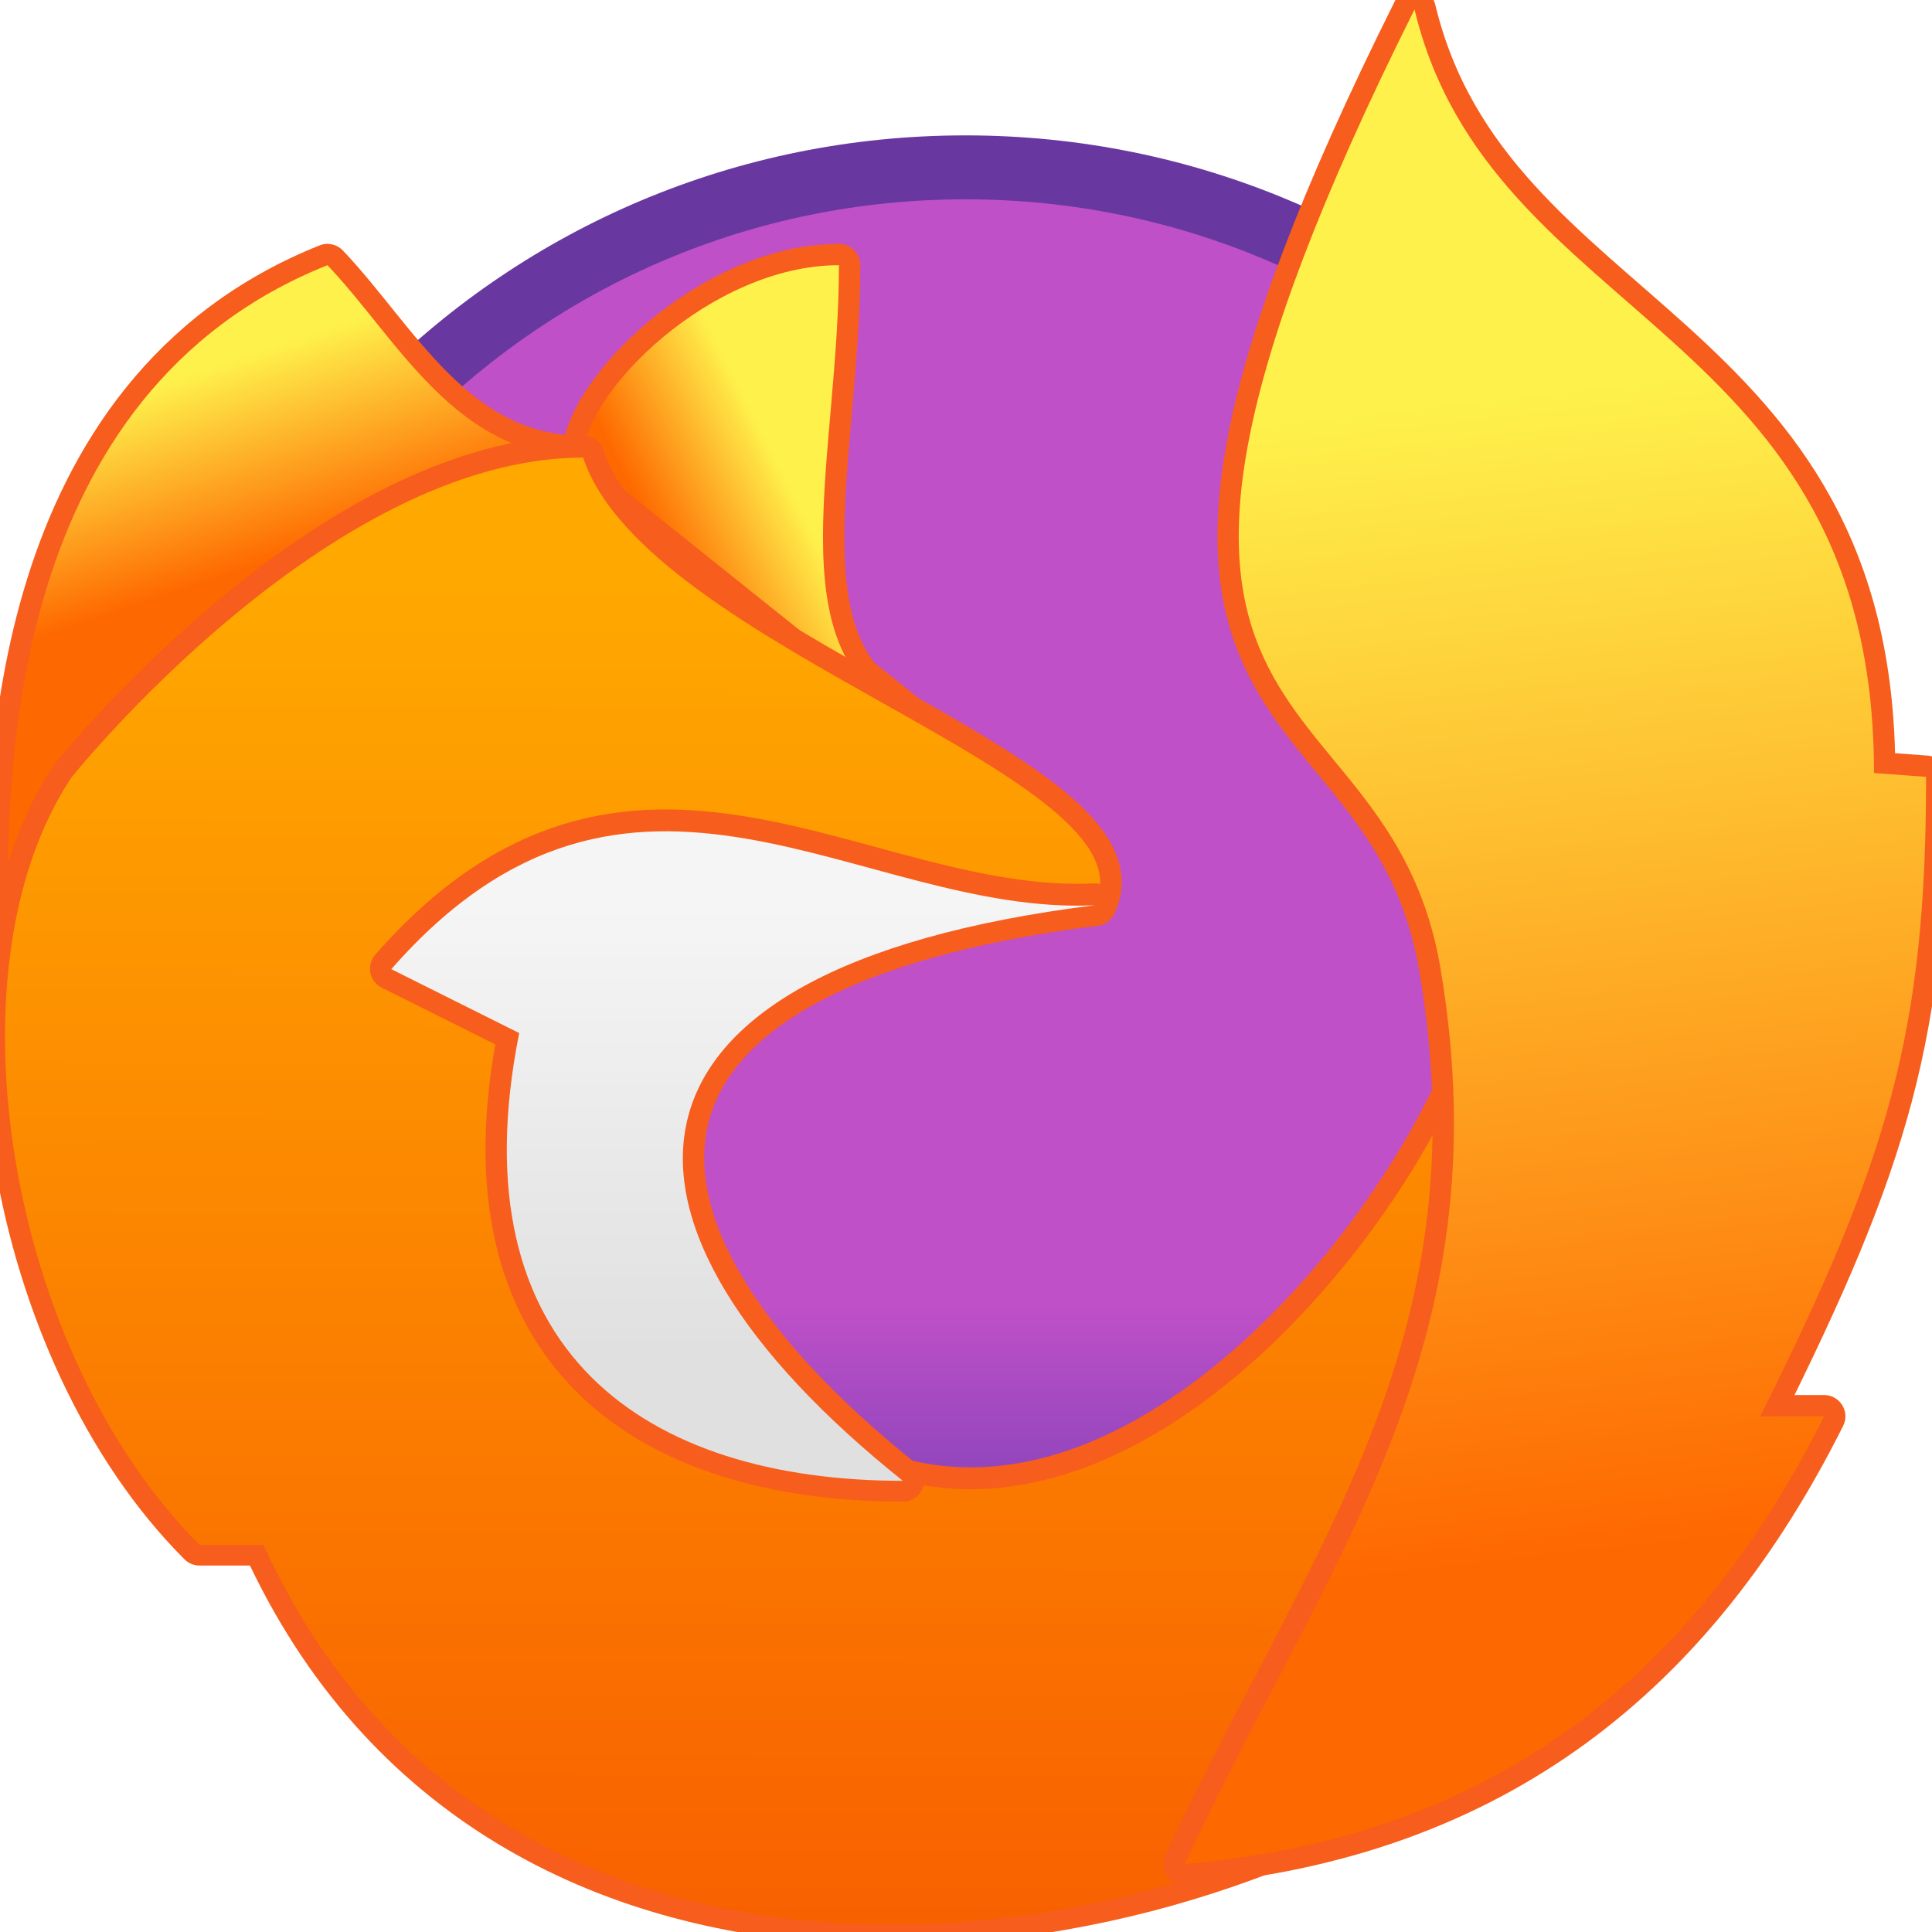
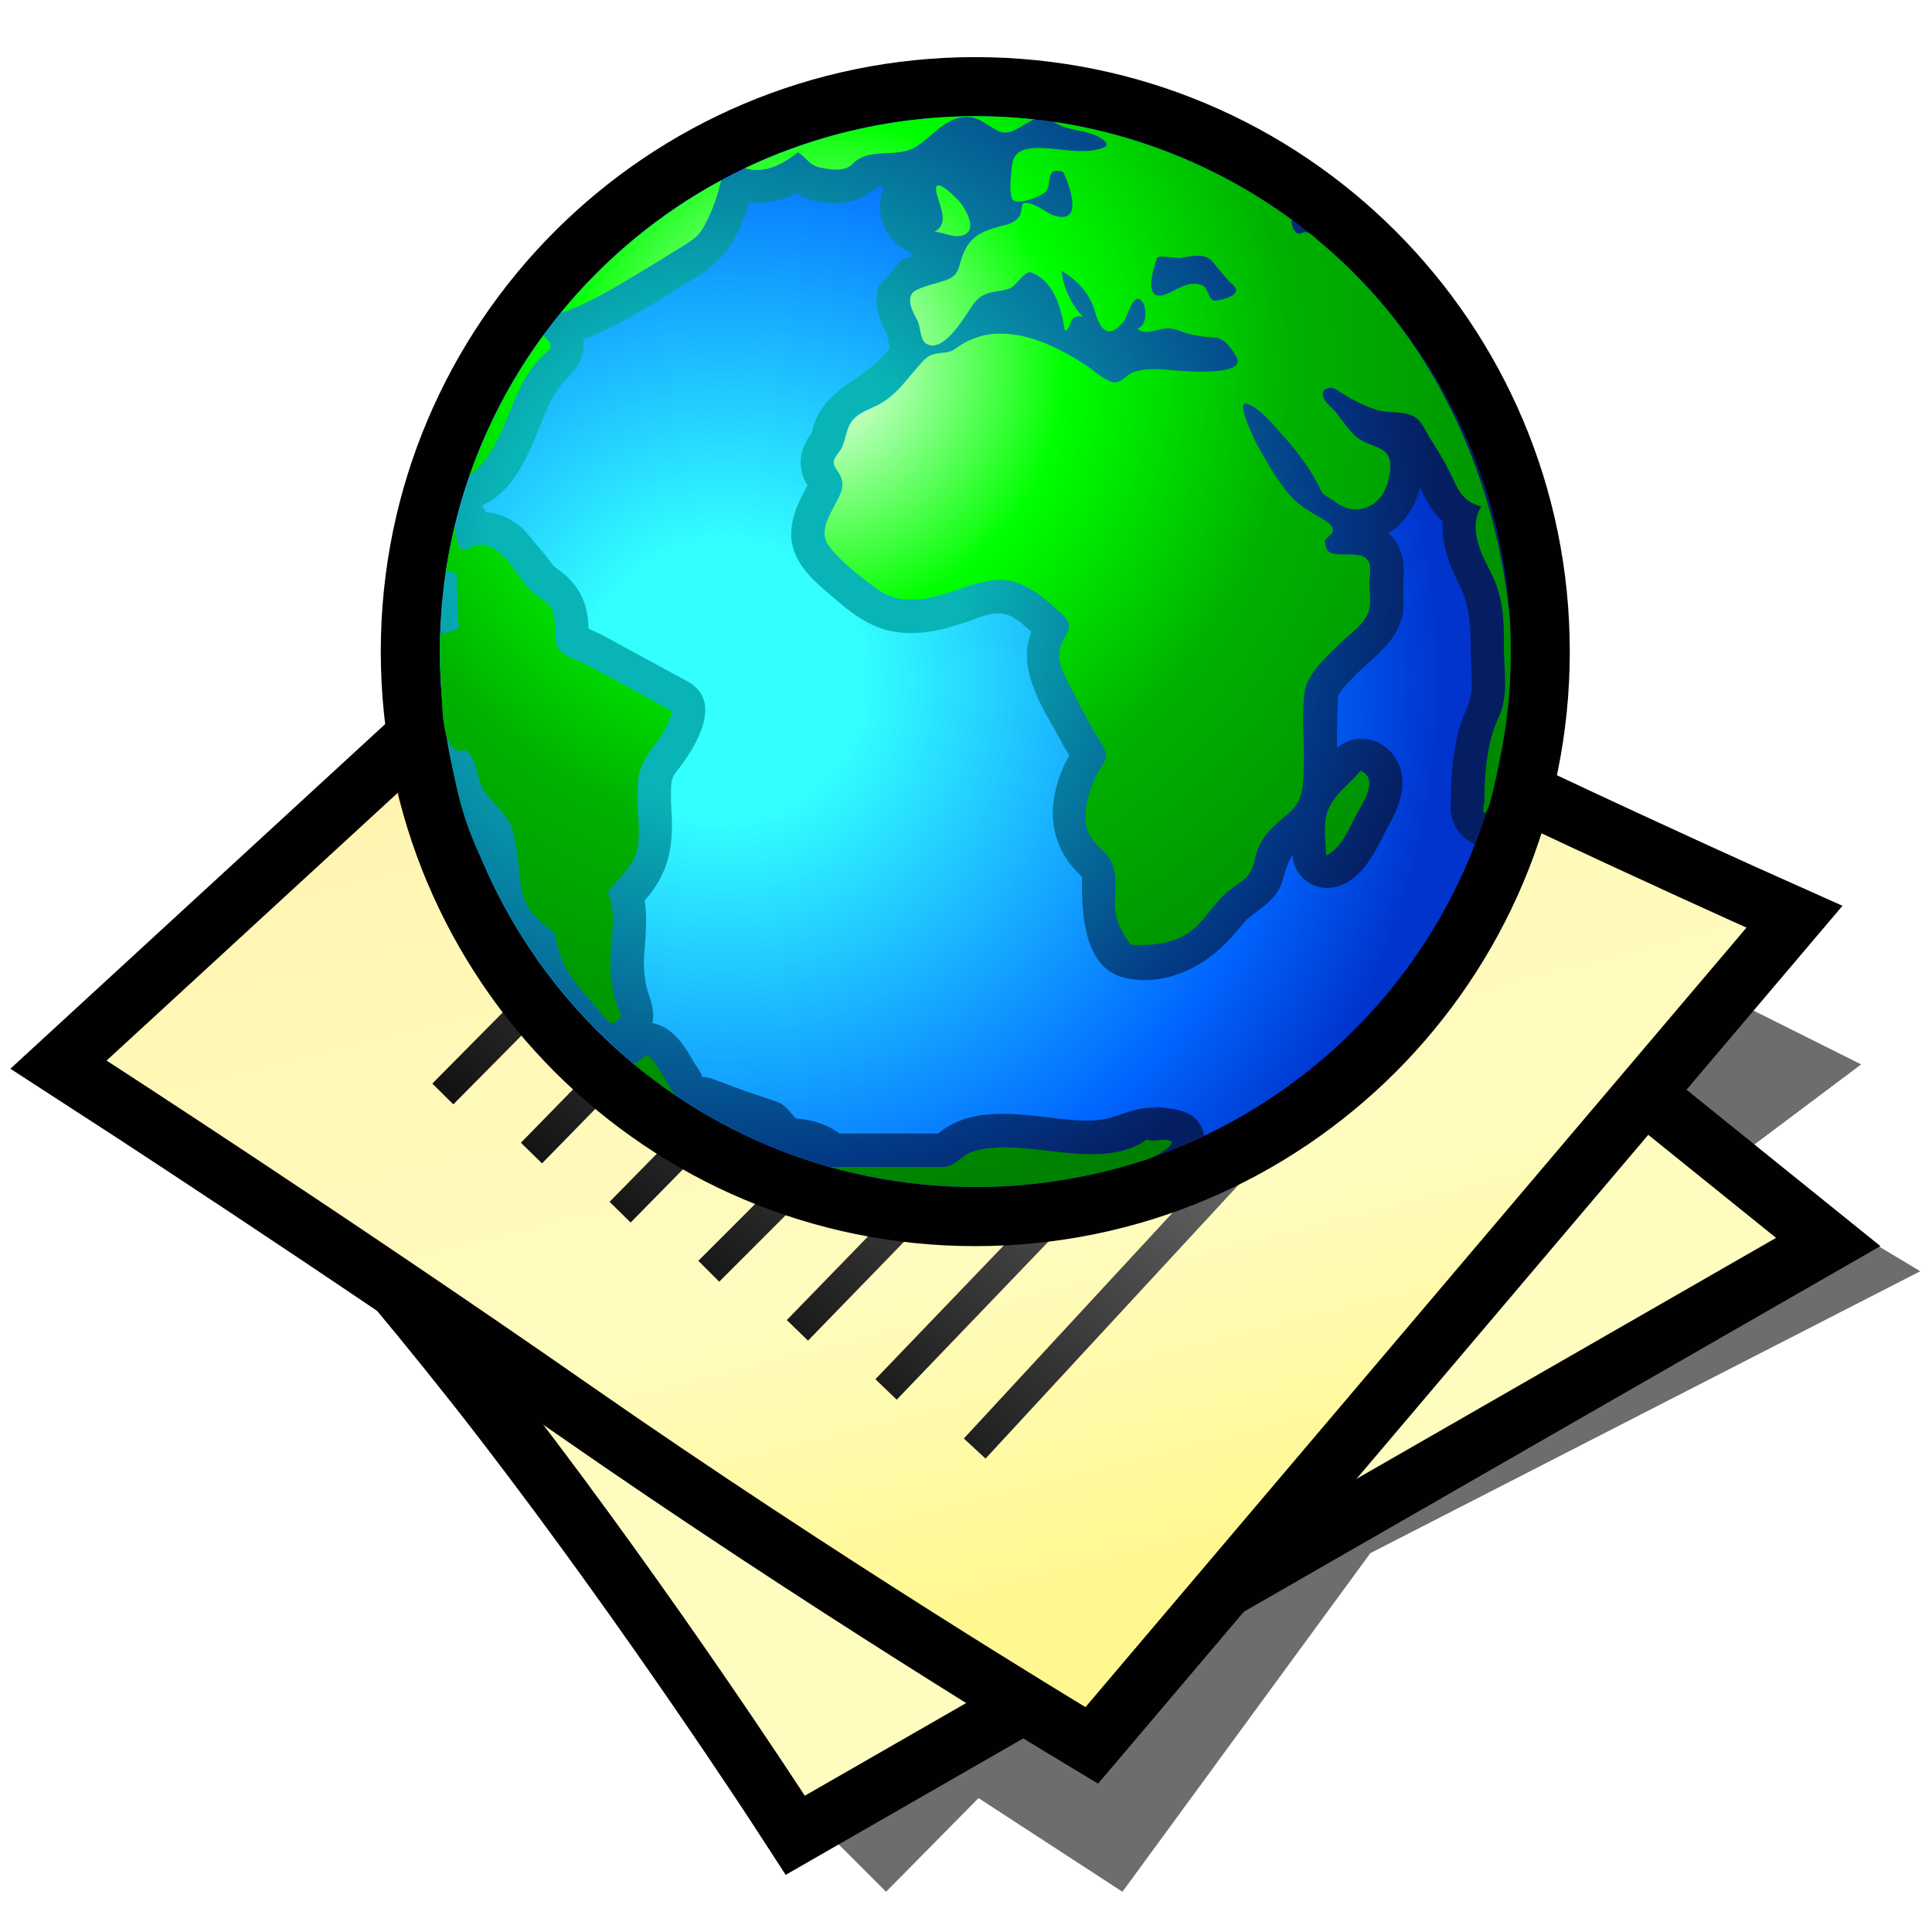
- <svg xmlns="http://www.w3.org/2000/svg" version="1.1" id="svg8" x="0px" y="0px" width="24px" height="24px" viewBox="4 4 24 24" enable-background="new 4 4 24 24" xml:space="preserve">
-   <g id="layer1" transform="translate(0,-288.5333)">
-     <g id="g4088" transform="translate(2.916612,0.2725575)">
-       <g id="g2574" transform="matrix(0.2645833,0,0,0.2645833,11.90623,214.5427)">
-         <path id="path4628" fill="#6838A0" d="M4.42,300.094c21.625,0,39.032,17.408,39.032,39.034     c0,21.623-17.407,39.034-39.032,39.034s-39.034-17.41-39.034-39.034C-34.614,317.502-17.206,300.094,4.42,300.094z" />
-         <linearGradient id="path4630_1_" gradientUnits="userSpaceOnUse" x1="-771.195" y1="363.176" x2="-771.195" y2="368.639" gradientTransform="matrix(3.2396 0 0 -3.2396 2502.773 1549.112)">
-           <stop offset="0" style="stop-color:#5A39AE" />
-           <stop offset="1" style="stop-color:#C050C8" />
-         </linearGradient>
-         <path id="path4630" fill="url(#path4630_1_)" d="M4.42,303.096     c19.961,0,36.027,16.07,36.027,36.031c0,19.962-16.067,36.029-36.027,36.029s-36.031-16.067-36.031-36.029     C-31.611,319.167-15.541,303.096,4.42,303.096z" />
-       </g>
-       <path id="path1244-9" fill="none" stroke="#F75D1C" stroke-width="0.529" stroke-linecap="round" stroke-linejoin="round" d="    M8.328,297.938c0-0.794,1.589-2.383,3.178-2.383c0,2.383-0.794,4.766,0.794,5.561L8.328,297.938z" />
-       <linearGradient id="path1244-3-2_1_" gradientUnits="userSpaceOnUse" x1="17.79" y1="50.562" x2="19.379" y2="51.356" gradientTransform="matrix(1 0 0 -1 -8.3364 349.957)">
-         <stop offset="0" style="stop-color:#FE6800" />
-         <stop offset="1" style="stop-color:#FEF14C" />
-       </linearGradient>
-       <path id="path1244-3-2" fill="url(#path1244-3-2_1_)" d="    M8.327,297.938c0-0.794,1.589-2.383,3.178-2.383c0,2.383-0.793,4.767,0.795,5.561L8.327,297.938z" />
-       <path id="path1227-28" fill="none" stroke="#F75D1C" stroke-width="0.529" stroke-linecap="round" stroke-linejoin="round" d="    M8.328,297.938c-1.589,0-2.306-1.471-3.177-2.383c-3.973,1.588-3.973,6.355-3.973,7.944L8.328,297.938z" />
-       <linearGradient id="path1227-2-9_1_" gradientUnits="userSpaceOnUse" x1="12.613" y1="50.667" x2="11.819" y2="53.05" gradientTransform="matrix(1 0 0 -1 -8.3364 349.957)">
-         <stop offset="0" style="stop-color:#FE6800" />
-         <stop offset="1" style="stop-color:#FEF14C" />
-       </linearGradient>
-       <path id="path1227-2-9" fill="url(#path1227-2-9_1_)" d="    M8.328,297.938c-1.589,0-2.306-1.471-3.177-2.383c-3.973,1.588-3.973,6.355-3.973,7.944L8.328,297.938z" />
-       <path id="path1261-73" fill="none" stroke="#F75D1C" stroke-width="0.529" stroke-linecap="round" stroke-linejoin="round" d="    M8.328,297.938c-3.177,0-6.355,3.973-6.355,3.973c-1.589,2.383-0.794,7.149,1.589,9.533h0.795    c2.921,6.403,11.153,5.335,15.094,2.383v-8.739c-0.795,2.384-3.972,6.356-7.15,5.562l-0.001,0.006    c-7.149-4.773,0.001-7.156,2.385-7.156C15.478,301.911,9.122,300.322,8.328,297.938L8.328,297.938z" />
-       <linearGradient id="path1261-73-5_1_" gradientUnits="userSpaceOnUse" x1="18.625" y1="32.973" x2="18.644" y2="50.425" gradientTransform="matrix(1 0 0 -1 -8.3364 349.957)">
-         <stop offset="0" style="stop-color:#F85D00" />
-         <stop offset="1" style="stop-color:#FFA800" />
-       </linearGradient>
-       <path id="path1261-73-5" fill="url(#path1261-73-5_1_)" d="    M8.327,297.945c-3.177,0-6.355,3.972-6.355,3.972c-1.589,2.383-0.794,7.15,1.589,9.534h0.794    c2.922,6.403,11.152,5.334,15.094,2.383v-8.739c-0.794,2.385-3.972,6.356-7.15,5.562l-0.002,0.006    c-7.148-4.773,0.002-7.157,2.385-7.157C15.477,301.917,9.121,300.328,8.327,297.945L8.327,297.945z" />
-       <path id="path1175-1" fill="none" stroke="#F75D1C" stroke-width="0.529" stroke-linejoin="round" d="    M12.3,310.649c-3.972-3.178-3.972-6.355,2.383-7.15c-2.91,0.14-5.75-2.613-8.738,0.795l1.588,0.793    C6.739,309.061,9.122,310.649,12.3,310.649z" />
-       <linearGradient id="path1175-7-2_1_" gradientUnits="userSpaceOnUse" x1="18.65" y1="40.896" x2="18.65" y2="46.457" gradientTransform="matrix(1 0 0 -1 -8.3364 349.957)">
-         <stop offset="0" style="stop-color:#E0E0E0" />
-         <stop offset="1" style="stop-color:#F5F5F5" />
-       </linearGradient>
-       <path id="path1175-7-2" fill="url(#path1175-7-2_1_)" d="    M12.299,310.656c-3.972-3.177-3.972-6.356,2.383-7.15c-2.91,0.139-5.75-2.613-8.738,0.794l1.589,0.794    C6.738,309.067,9.121,310.656,12.299,310.656z" />
-       <path id="path1143-1-8-9-9" fill="none" stroke="#F75D1C" stroke-width="0.529" stroke-linejoin="round" d="    M18.655,292.378c0.941,3.924,5.708,3.924,5.708,9.485l0.647,0.048c0,3.177-0.472,4.766-2.061,7.944h0.794    c-1.589,3.178-4.063,5.227-7.943,5.561c1.742-3.754,3.976-6.389,3.178-11.122C18.312,300.338,13.889,301.911,18.655,292.378z" />
-       <linearGradient id="path1143-1-8-9-9-4_1_" gradientUnits="userSpaceOnUse" x1="29.068" y1="38.389" x2="27.46" y2="52.713" gradientTransform="matrix(1 0 0 -1 -8.3364 349.957)">
-         <stop offset="0" style="stop-color:#FE6800" />
-         <stop offset="1" style="stop-color:#FEF14C" />
-       </linearGradient>
-       <path id="path1143-1-8-9-9-4" fill="url(#path1143-1-8-9-9-4_1_)" d="    M18.655,292.378c0.941,3.924,5.708,3.924,5.708,9.485l0.647,0.048c0,3.177-0.472,4.766-2.061,7.944h0.794    c-1.589,3.178-4.063,5.228-7.943,5.561c1.742-3.754,3.976-6.388,3.178-11.122C18.312,300.338,13.889,301.911,18.655,292.378    L18.655,292.378z" />
-     </g>
+ <svg xmlns="http://www.w3.org/2000/svg" version="1.1" width="32" height="32" color-interpolation="linearRGB" id="svg71">
+   <defs id="defs75" />
+   <g id="g69" transform="matrix(0.4894119,0,0,0.4894119,0.4828238,0.990095)">
+     <path style="fill:#010101;fill-opacity:0.573" d="m 27,57 2,2 3.13,-3.17 L 37,59 45.39,47.54 64,38 59,35 61,37 36,49 Z m 31,-23 4,-3 -4,-2 -3,3 z" transform="translate(0,3)" id="path2" />
+     <path style="fill:none;stroke:#010101;stroke-width:4" d="m 6.25,30 c 0,0 5.62,6 10.62,12.5 5,6.5 9.38,13.25 9.38,13.25 L 59.12,36.87 32,15 Z" transform="translate(0,3)" id="path4" />
+     <radialGradient id="gradient0" gradientUnits="userSpaceOnUse" cx="0" cy="0" r="64" gradientTransform="matrix(0.5714,0,0,0.3333,26,35)">
+       <stop offset="1" stop-color="#fffcc0" id="stop6" />
+       <stop offset="0.489" stop-color="#f1b706" id="stop8" />
+     </radialGradient>
+     <path style="fill:url(#gradient0)" d="m 6.25,30 c 0,0 5.62,6 10.62,12.5 5,6.5 9.38,13.25 9.38,13.25 L 59.12,36.87 32,15 Z" transform="translate(0,3)" id="path11" />
+     <path style="fill:none;stroke:#010101;stroke-width:4" d="m 2.62,30.87 c 0,0 8.33,5.39 16.38,11 8.44,5.88 16.75,10.88 16.75,10.88 L 58.12,26.37 c 0,0 -12.68,-5.67 -22.75,-11 -5.19,-2.75 -9.37,-6 -9.37,-6 z" transform="translate(0,3)" id="path13" />
+     <linearGradient id="gradient1" gradientUnits="userSpaceOnUse" x1="107.04" y1="-17.09" x2="118.33" y2="27.99">
+       <stop offset="0" stop-color="#ffefa5" id="stop15" />
+       <stop offset="0.742" stop-color="#fffcc0" id="stop17" />
+       <stop offset="1" stop-color="#fff890" id="stop19" />
+     </linearGradient>
+     <path style="fill:url(#gradient1)" d="m 2.62,30.87 c 0,0 8.33,5.39 16.38,11 8.44,5.88 16.75,10.88 16.75,10.88 L 58.12,26.37 c 0,0 -12.68,-5.67 -22.75,-11 -5.19,-2.75 -9.37,-6 -9.37,-6 z" transform="translate(0,3)" id="path22" />
+     <linearGradient id="gradient2" gradientUnits="userSpaceOnUse" x1="-47.14" y1="-15.78" x2="-28.46" y2="-37.85">
+       <stop offset="0" stop-color="#010101" id="stop24" />
+       <stop offset="1" stop-color="#9e9e9e" id="stop26" />
+     </linearGradient>
+     <path style="fill:none;stroke:url(#gradient2);stroke-width:1" d="M 20,36 34.87,20.87 M 14,32 26.87,19 M 26,40 38.75,26.87 M 32,44 42.75,32.37" transform="translate(0,3)" id="path29" />
+     <linearGradient id="gradient3" gradientUnits="userSpaceOnUse" x1="-47.14" y1="-15.78" x2="-28.46" y2="-37.85">
+       <stop offset="0" stop-color="#010101" id="stop31" />
+       <stop offset="1" stop-color="#9e9e9e" id="stop33" />
+     </linearGradient>
+     <path style="fill:none;stroke:url(#gradient3);stroke-width:1" d="M 29,42 44,26.37 M 23,38 34.75,26.25 M 17,34 28.12,22.62" transform="translate(0,3)" id="path36" />
+     <path style="fill:none;stroke:#010101;stroke-width:4" d="m 32.02,1.91 c 10.01,0 18.12,8.11 18.12,18.12 0,10.01 -8.11,18.12 -18.12,18.12 C 22.01,38.15 13.9,30.04 13.9,20.03 13.9,10.02 22.01,1.91 32.02,1.91 Z" id="path38" />
+     <radialGradient id="gradient4" gradientUnits="userSpaceOnUse" cx="0" cy="0" r="64" gradientTransform="matrix(0.3803,0,0,-0.3803,23.5321,21.0147)">
+       <stop offset="0.193" stop-color="#33ffff" id="stop40" />
+       <stop offset="0.788" stop-color="#0066ff" id="stop42" />
+       <stop offset="1" stop-color="#0034cc" id="stop44" />
+     </radialGradient>
+     <path style="fill:url(#gradient4)" d="m 32.02,1.91 c 10.01,0 18.12,8.11 18.12,18.12 0,10.01 -8.11,18.12 -18.12,18.12 C 22.01,38.15 13.9,30.04 13.9,20.03 13.9,10.02 22.01,1.91 32.02,1.91 Z" id="path47" />
+     <radialGradient id="gradient5" gradientUnits="userSpaceOnUse" cx="0" cy="0" r="64" gradientTransform="matrix(0.3803,0,0,-0.3803,23.5321,17.0147)">
+       <stop offset="0.33" stop-color="#09b4b6" id="stop49" />
+       <stop offset="0.85" stop-color="#033784" id="stop51" />
+       <stop offset="1" stop-color="#051d61" id="stop53" />
+     </radialGradient>
+     <path style="fill:url(#gradient5)" d="M 47.33,10.33 C 44.65,6.1 40.23,3.11 35.3,2.2 34.22,2.01 33.12,1.91 32.02,1.91 c -5.08,0 -10.01,2.18 -13.42,5.95 -3.61,3.98 -5.28,9.45 -4.51,14.77 0.41,2.49 0.66,3.24 1.32,4.65 1.82,4.16 5.22,7.55 9.38,9.37 4.75,2.07 10.3,1.98 14.98,-0.24 -0.19,-0.87 -0.93,-0.9 -1.66,-0.97 h -0.08 l 0.26,0.06 c -0.58,-0.13 -1.11,0.13 -1.65,0.29 -0.63,0.19 -1.29,0.1 -1.93,0.03 -1.29,-0.15 -2.87,-0.4 -3.94,0.52 -0.06,0 -0.12,0 -0.12,0 h -0.22 c 0,0 -2.48,0 -3,0 -0.52,-0.37 -1.01,-0.47 -1.48,-0.51 -0.03,-0.03 -0.24,-0.27 -0.24,-0.27 -0.13,-0.15 -0.24,-0.24 -0.42,-0.3 L 24.2,34.89 23.07,34.47 c -0.1,-0.03 -0.2,-0.04 -0.3,-0.05 -0.02,-0.04 -0.01,-0.09 -0.04,-0.13 L 22.48,33.9 c -0.33,-0.58 -0.7,-1.16 -1.39,-1.3 0.09,-0.38 -0.04,-0.7 -0.15,-1.06 -0.12,-0.39 -0.15,-0.81 -0.13,-1.22 l 0.03,-0.36 c 0.04,-0.51 0.07,-1.01 -0.01,-1.51 0.8,-0.89 0.98,-1.8 0.91,-2.97 l -0.02,-0.43 c 0,-0.63 0,-0.71 0.2,-0.98 l 0.11,-0.14 c 0.56,-0.74 1.45,-2.23 0.27,-2.88 l -2.94,-1.6 c 0,0 -0.38,-0.17 -0.43,-0.2 0,0 0,-0.02 0,-0.02 -0.02,-0.86 -0.32,-1.46 -1.01,-1.97 0,0 -0.18,-0.13 -0.18,-0.13 0,-0.01 -0.25,-0.34 -0.25,-0.34 l -0.73,-0.87 c -0.47,-0.44 -0.91,-0.58 -1.31,-0.61 -0.03,-0.08 -0.08,-0.16 -0.13,-0.23 1.03,-0.43 1.51,-1.58 1.91,-2.54 0.24,-0.57 0.44,-1.18 0.87,-1.64 0.39,-0.43 0.75,-0.8 0.65,-1.43 0.82,-0.32 1.57,-0.74 2.28,-1.16 l 0.1,-0.06 1.44,-0.89 c 1.01,-0.6 1.47,-1.42 1.8,-2.53 0.62,0.06 1.17,-0.09 1.59,-0.31 0.78,0.47 2.05,0.49 2.71,-0.2 0.03,0 0.15,-0.01 0.27,-0.02 -0.38,0.79 0,1.88 0.87,2.2 0.03,0.04 0.04,0.11 0.08,0.14 -0.17,0.06 -0.34,0.12 -0.34,0.12 l -0.8,0.9 c -0.18,0.55 0,1.12 0.27,1.61 0.01,0.02 0.02,0.08 0.02,0.08 0.02,0.1 0.05,0.24 0.1,0.4 -0.08,0.1 -0.16,0.18 -0.16,0.18 -0.8,0.97 -2.09,1.19 -2.45,2.53 l -0.05,0.18 c -0.41,0.53 -0.51,1.17 -0.14,1.76 -0.04,0.07 -0.07,0.14 -0.07,0.14 -0.33,0.6 -0.61,1.29 -0.42,1.97 0.19,0.67 0.74,1.16 1.25,1.59 0.5,0.43 1.01,0.87 1.64,1.11 0.73,0.28 1.55,0.22 2.3,0.03 L 31.81,19 c 0.35,-0.12 0.71,-0.3 1.09,-0.26 0.41,0.04 0.72,0.36 1.02,0.62 -0.54,1.36 0.49,2.71 1.1,3.88 0,0 0.14,0.23 0.18,0.3 -0.75,1.36 -0.83,2.86 0.32,4 l 0.11,0.12 c -0.01,1.11 0.02,3.07 1.44,3.41 1.45,0.34 2.91,-0.47 3.79,-1.57 l 0.35,-0.41 0.28,-0.22 c 0.31,-0.22 0.64,-0.48 0.82,-0.82 0.18,-0.36 0.2,-0.8 0.45,-1.13 v 0.01 c 0.03,0.7 0.69,1.2 1.37,1.08 0.84,-0.14 1.35,-1.04 1.69,-1.73 l 0.15,-0.3 0.04,-0.07 c 0.41,-0.71 0.71,-1.6 0.19,-2.34 -0.45,-0.64 -1.33,-0.81 -1.94,-0.28 0,-0.21 0,-0.41 0,-0.41 l 0.03,-1.3 c 0.02,-0.19 0.43,-0.59 0.65,-0.81 l 0.22,-0.21 0.23,-0.21 c 0.46,-0.4 0.9,-0.84 1.06,-1.45 0.1,-0.26 0.04,-0.7 0.06,-0.98 l -0.01,-0.2 0.01,-0.1 c 0.05,-0.59 -0.04,-1.19 -0.51,-1.6 0.53,-0.32 0.9,-0.86 1.07,-1.54 0.03,0.05 0.09,0.18 0.09,0.18 0.15,0.3 0.34,0.66 0.68,0.98 -0.05,0.75 0.22,1.45 0.55,2.1 0.33,0.64 0.4,1.35 0.39,2.06 l 0.02,0.71 c 0.02,0.37 0.06,0.76 -0.04,1.13 -0.09,0.34 -0.27,0.65 -0.36,0.99 -0.22,0.78 -0.28,1.6 -0.28,2.41 -0.11,0.66 0.27,1.3 0.81,1.51 2.05,-5.31 1.45,-11.41 -1.6,-16.22 z" id="path56" />
+     <radialGradient id="gradient6" gradientUnits="userSpaceOnUse" cx="0" cy="0" r="64" gradientTransform="matrix(0.4477,0,0,0.4477,26.4917,10.4363)">
+       <stop offset="0" stop-color="#ffffff" id="stop58" />
+       <stop offset="0.299" stop-color="#00ff00" id="stop60" />
+       <stop offset="0.564" stop-color="#00b200" id="stop62" />
+       <stop offset="1" stop-color="#008000" id="stop64" />
+     </radialGradient>
+     <path style="fill:url(#gradient6)" d="m 19.58,28.17 c 0.29,-0.39 0.68,-0.71 0.9,-1.15 0.26,-0.55 0.11,-1.38 0.11,-1.97 0,-0.69 0,-1.08 0.43,-1.66 0.31,-0.43 0.64,-0.8 0.73,-1.35 -0.97,-0.53 -1.94,-1.07 -2.92,-1.59 -0.25,-0.13 -0.82,-0.29 -0.95,-0.58 -0.16,-0.39 0,-0.89 -0.19,-1.26 -0.14,-0.29 -0.59,-0.49 -0.81,-0.75 -0.3,-0.36 -0.54,-0.78 -0.89,-1.11 -0.34,-0.31 -0.66,-0.46 -1.09,-0.23 -0.47,0.26 -0.44,-0.45 -0.49,-0.76 -0.12,0.51 -0.23,1.03 -0.31,1.55 0.42,0 0.37,0.12 0.38,0.52 0.01,0.4 0.02,0.8 0.04,1.21 0.07,0.17 0.02,0.26 -0.15,0.26 -0.05,0.02 -0.1,0.04 -0.16,0.06 -0.1,0.08 -0.17,0.07 -0.22,-0.03 -0.16,-0.01 -0.05,1.77 -0.04,1.92 0.04,0.57 -0.02,2.39 0.81,2.11 0.43,0.29 0.36,0.99 0.65,1.4 0.34,0.49 0.78,0.74 0.96,1.35 0.17,0.62 0.18,1.27 0.28,1.9 0.13,0.79 0.56,1.07 1.14,1.55 0.14,0.82 0.38,1.33 0.93,1.96 0.25,0.28 0.5,0.56 0.73,0.86 0.24,0.31 0.35,0.3 0.59,-0.03 -0.31,-0.64 -0.4,-1.38 -0.36,-2.09 0.04,-0.68 0.19,-1.45 -0.1,-2.09 M 26.02,3.13 c 0.34,0.23 0.37,0.45 0.81,0.53 0.31,0.06 0.79,0.13 1.03,-0.13 0.58,-0.6 1.48,-0.17 2.16,-0.59 0.54,-0.33 0.99,-1 1.69,-1 0.43,-0.01 0.69,0.26 1.04,0.45 0.47,0.26 0.85,-0.23 1.28,-0.37 -3.34,-0.37 -6.76,0.2 -9.81,1.65 0.68,0.2 1.28,-0.13 1.8,-0.54 m 4.62,2.69 c 0.31,0.02 0.68,0.24 0.99,0.11 0.5,-0.2 0.02,-0.96 -0.19,-1.18 C 31.29,4.59 30.57,3.87 30.71,4.51 30.8,4.94 31.17,5.53 30.64,5.82 M 17.63,9.8 C 17.69,9.57 17.55,9.48 17.4,9.33 16.34,10.78 15.49,12.39 14.9,14.09 16.3,13 16.19,10.9 17.63,9.8 m 32.48,9.14 C 49.85,16.17 49.05,13.44 47.68,11 46.99,9.76 46.15,8.6 45.17,7.57 44.69,7.06 44.18,6.58 43.64,6.13 43.47,5.99 43.29,5.74 43.06,5.87 42.85,5.98 42.68,5.58 42.74,5.42 40.37,3.68 37.58,2.53 34.67,2.1 c 0.42,0.29 0.95,0.26 1.4,0.45 0.16,0.06 0.63,0.32 0.25,0.44 -0.74,0.25 -1.58,-0.05 -2.34,0 -0.47,0.04 -0.69,0.2 -0.73,0.68 -0.02,0.26 -0.09,0.77 0.01,1.02 0.11,0.29 1.01,-0.07 1.15,-0.23 0.23,-0.27 -0.05,-0.85 0.58,-0.67 0.23,0.47 0.72,1.83 -0.33,1.47 -0.26,-0.09 -0.75,-0.52 -1.03,-0.39 -0.02,0.01 -0.07,0.34 -0.09,0.38 -0.09,0.16 -0.25,0.27 -0.43,0.32 -0.74,0.2 -1.27,0.31 -1.54,1.11 -0.13,0.39 -0.12,0.63 -0.55,0.78 -0.32,0.11 -0.68,0.18 -0.99,0.33 -0.42,0.2 -0.13,0.75 0.03,1.03 0.11,0.2 0.09,0.67 0.3,0.79 0.63,0.36 1.36,-1.04 1.62,-1.37 0.34,-0.45 0.73,-0.34 1.2,-0.5 0.22,-0.07 0.51,-0.63 0.74,-0.54 0.78,0.3 1.01,1.23 1.13,1.96 0.25,0 0.09,-0.59 0.61,-0.46 C 35.27,8.28 35,7.72 34.94,7.14 c 0.56,0.36 0.95,0.75 1.13,1.38 0.17,0.62 0.46,0.97 0.97,0.34 0.13,-0.13 0.31,-0.97 0.58,-0.73 0.23,0.2 0.23,0.88 -0.12,0.97 0.2,0.18 0.48,0.1 0.71,0.04 0.32,-0.08 0.5,-0.06 0.8,0.06 0.35,0.13 0.72,0.18 1.09,0.2 0.37,0.02 0.58,0.36 0.75,0.64 0.47,0.77 -2.33,0.45 -2.47,0.44 -0.34,-0.02 -0.72,-0.02 -1.03,0.1 C 37.11,10.68 36.93,11 36.64,10.9 36.32,10.8 36.03,10.51 35.75,10.33 35.37,10.08 34.97,9.85 34.56,9.67 33.87,9.36 33.09,9.17 32.34,9.32 31.99,9.4 31.65,9.55 31.36,9.77 c -0.35,0.26 -0.73,0.03 -1.07,0.39 -0.53,0.54 -0.9,1.2 -1.6,1.54 -0.29,0.14 -0.63,0.26 -0.83,0.51 -0.21,0.26 -0.21,0.61 -0.35,0.9 -0.13,0.28 -0.43,0.42 -0.19,0.75 0.21,0.29 0.27,0.52 0.12,0.86 -0.21,0.51 -0.79,1.19 -0.37,1.74 0.4,0.54 1.11,1.07 1.64,1.46 0.61,0.45 1.36,0.4 2.05,0.22 0.64,-0.17 1.29,-0.48 1.96,-0.53 0.84,-0.06 1.48,0.47 2.07,1 0.39,0.35 0.54,0.49 0.24,0.98 -0.33,0.56 -0.13,0.96 0.14,1.5 0.27,0.54 0.56,1.08 0.84,1.6 0.13,0.23 0.3,0.44 0.4,0.68 0.12,0.28 -0.07,0.44 -0.2,0.68 -0.27,0.48 -0.46,1.03 -0.46,1.59 0.01,0.62 0.3,0.83 0.69,1.23 0.36,0.36 0.34,1 0.31,1.47 -0.05,0.65 0.15,1.1 0.53,1.61 0.58,0.03 1.18,-0.01 1.71,-0.26 0.65,-0.31 0.93,-0.91 1.42,-1.4 0.45,-0.45 0.92,-0.49 1.06,-1.18 0.16,-0.81 0.59,-1.13 1.18,-1.63 0.54,-0.46 0.47,-1.12 0.49,-1.76 0.01,-0.74 -0.07,-1.55 0.02,-2.29 0.09,-0.67 0.74,-1.21 1.19,-1.66 0.33,-0.34 0.88,-0.67 1,-1.16 0.07,-0.26 0.01,-0.61 0.01,-0.89 0,-0.2 0.07,-0.53 -0.02,-0.72 -0.24,-0.52 -1.32,-0.01 -1.44,-0.49 -0.08,-0.29 -0.06,-0.24 0.13,-0.42 0.22,-0.2 0,-0.4 -0.19,-0.51 -0.52,-0.31 -0.94,-0.51 -1.32,-1.02 -0.36,-0.47 -0.66,-0.99 -0.95,-1.51 -0.07,-0.13 -0.77,-1.54 -0.36,-1.41 0.45,0.15 0.86,0.68 1.17,1.02 0.53,0.58 1.02,1.23 1.35,1.94 0.01,0.09 0.34,0.27 0.41,0.32 0.24,0.18 0.51,0.32 0.82,0.3 0.71,-0.06 1.05,-0.7 1.1,-1.34 0.07,-0.87 -0.6,-0.69 -1.12,-1.1 -0.29,-0.24 -0.49,-0.57 -0.72,-0.86 -0.15,-0.17 -0.55,-0.45 -0.41,-0.73 0.3,-0.2 0.42,-0.02 0.71,0.15 0.34,0.21 0.71,0.39 1.09,0.51 0.4,0.13 0.99,0.01 1.33,0.27 0.21,0.15 0.36,0.52 0.5,0.74 0.23,0.35 0.44,0.71 0.63,1.08 0.29,0.58 0.37,0.97 1.07,1.18 -0.44,0.73 -0.01,1.58 0.33,2.24 0.41,0.8 0.45,1.57 0.44,2.45 -0.01,0.8 0.18,1.72 -0.19,2.47 -0.39,0.82 -0.47,1.93 -0.47,2.84 0.01,-0.05 0.03,-0.13 0.06,-0.18 -0.04,0.07 -0.16,0.53 -0.05,0.55 0.17,0.04 0.48,-1.67 0.52,-1.87 0.32,-1.53 0.42,-3.11 0.33,-4.68 M 40.17,8.15 C 39.9,8.19 39.92,7.75 39.73,7.65 39.38,7.47 38.98,7.68 38.68,7.84 37.69,8.38 37.97,7.25 38.18,6.7 c 0.03,-0.09 0.67,0.02 0.77,0.01 0.33,-0.05 0.82,-0.19 1.08,0.1 0.24,0.28 0.43,0.55 0.71,0.81 0.36,0.32 -0.31,0.5 -0.57,0.53 m 4.89,15.91 c -0.33,0.4 -0.77,0.7 -1.02,1.16 -0.3,0.52 -0.15,1.14 -0.15,1.71 0.56,-0.26 0.81,-1.01 1.1,-1.51 0.21,-0.37 0.67,-1.1 0.07,-1.36 m -7.23,12.48 c -1.45,1.03 -3.66,0.11 -5.3,0.29 -0.37,0.04 -0.73,0.11 -1.02,0.37 -0.38,0.33 -0.55,0.27 -1.08,0.27 -1.11,0 -2.22,0 -3.33,0 2.4,0.67 4.94,0.85 7.41,0.51 1.17,-0.16 2.34,-0.43 3.46,-0.81 0.09,-0.03 0.94,-0.48 0.63,-0.59 -0.24,-0.09 -0.54,0.06 -0.77,-0.04 M 22.76,5.77 c 0.32,-0.52 0.52,-1.1 0.66,-1.69 -2.08,1.12 -3.93,2.66 -5.43,4.49 0.91,-0.3 1.74,-0.81 2.56,-1.3 0.4,-0.24 0.8,-0.48 1.19,-0.73 0.33,-0.21 0.81,-0.44 1.02,-0.77 m -1.86,27.9 c -0.14,0.11 -0.27,0.26 -0.45,0.3 0.46,0.39 0.95,0.75 1.45,1.09 -0.39,-0.42 -0.53,-1.03 -1,-1.39" id="path67" />
  </g>
</svg>
